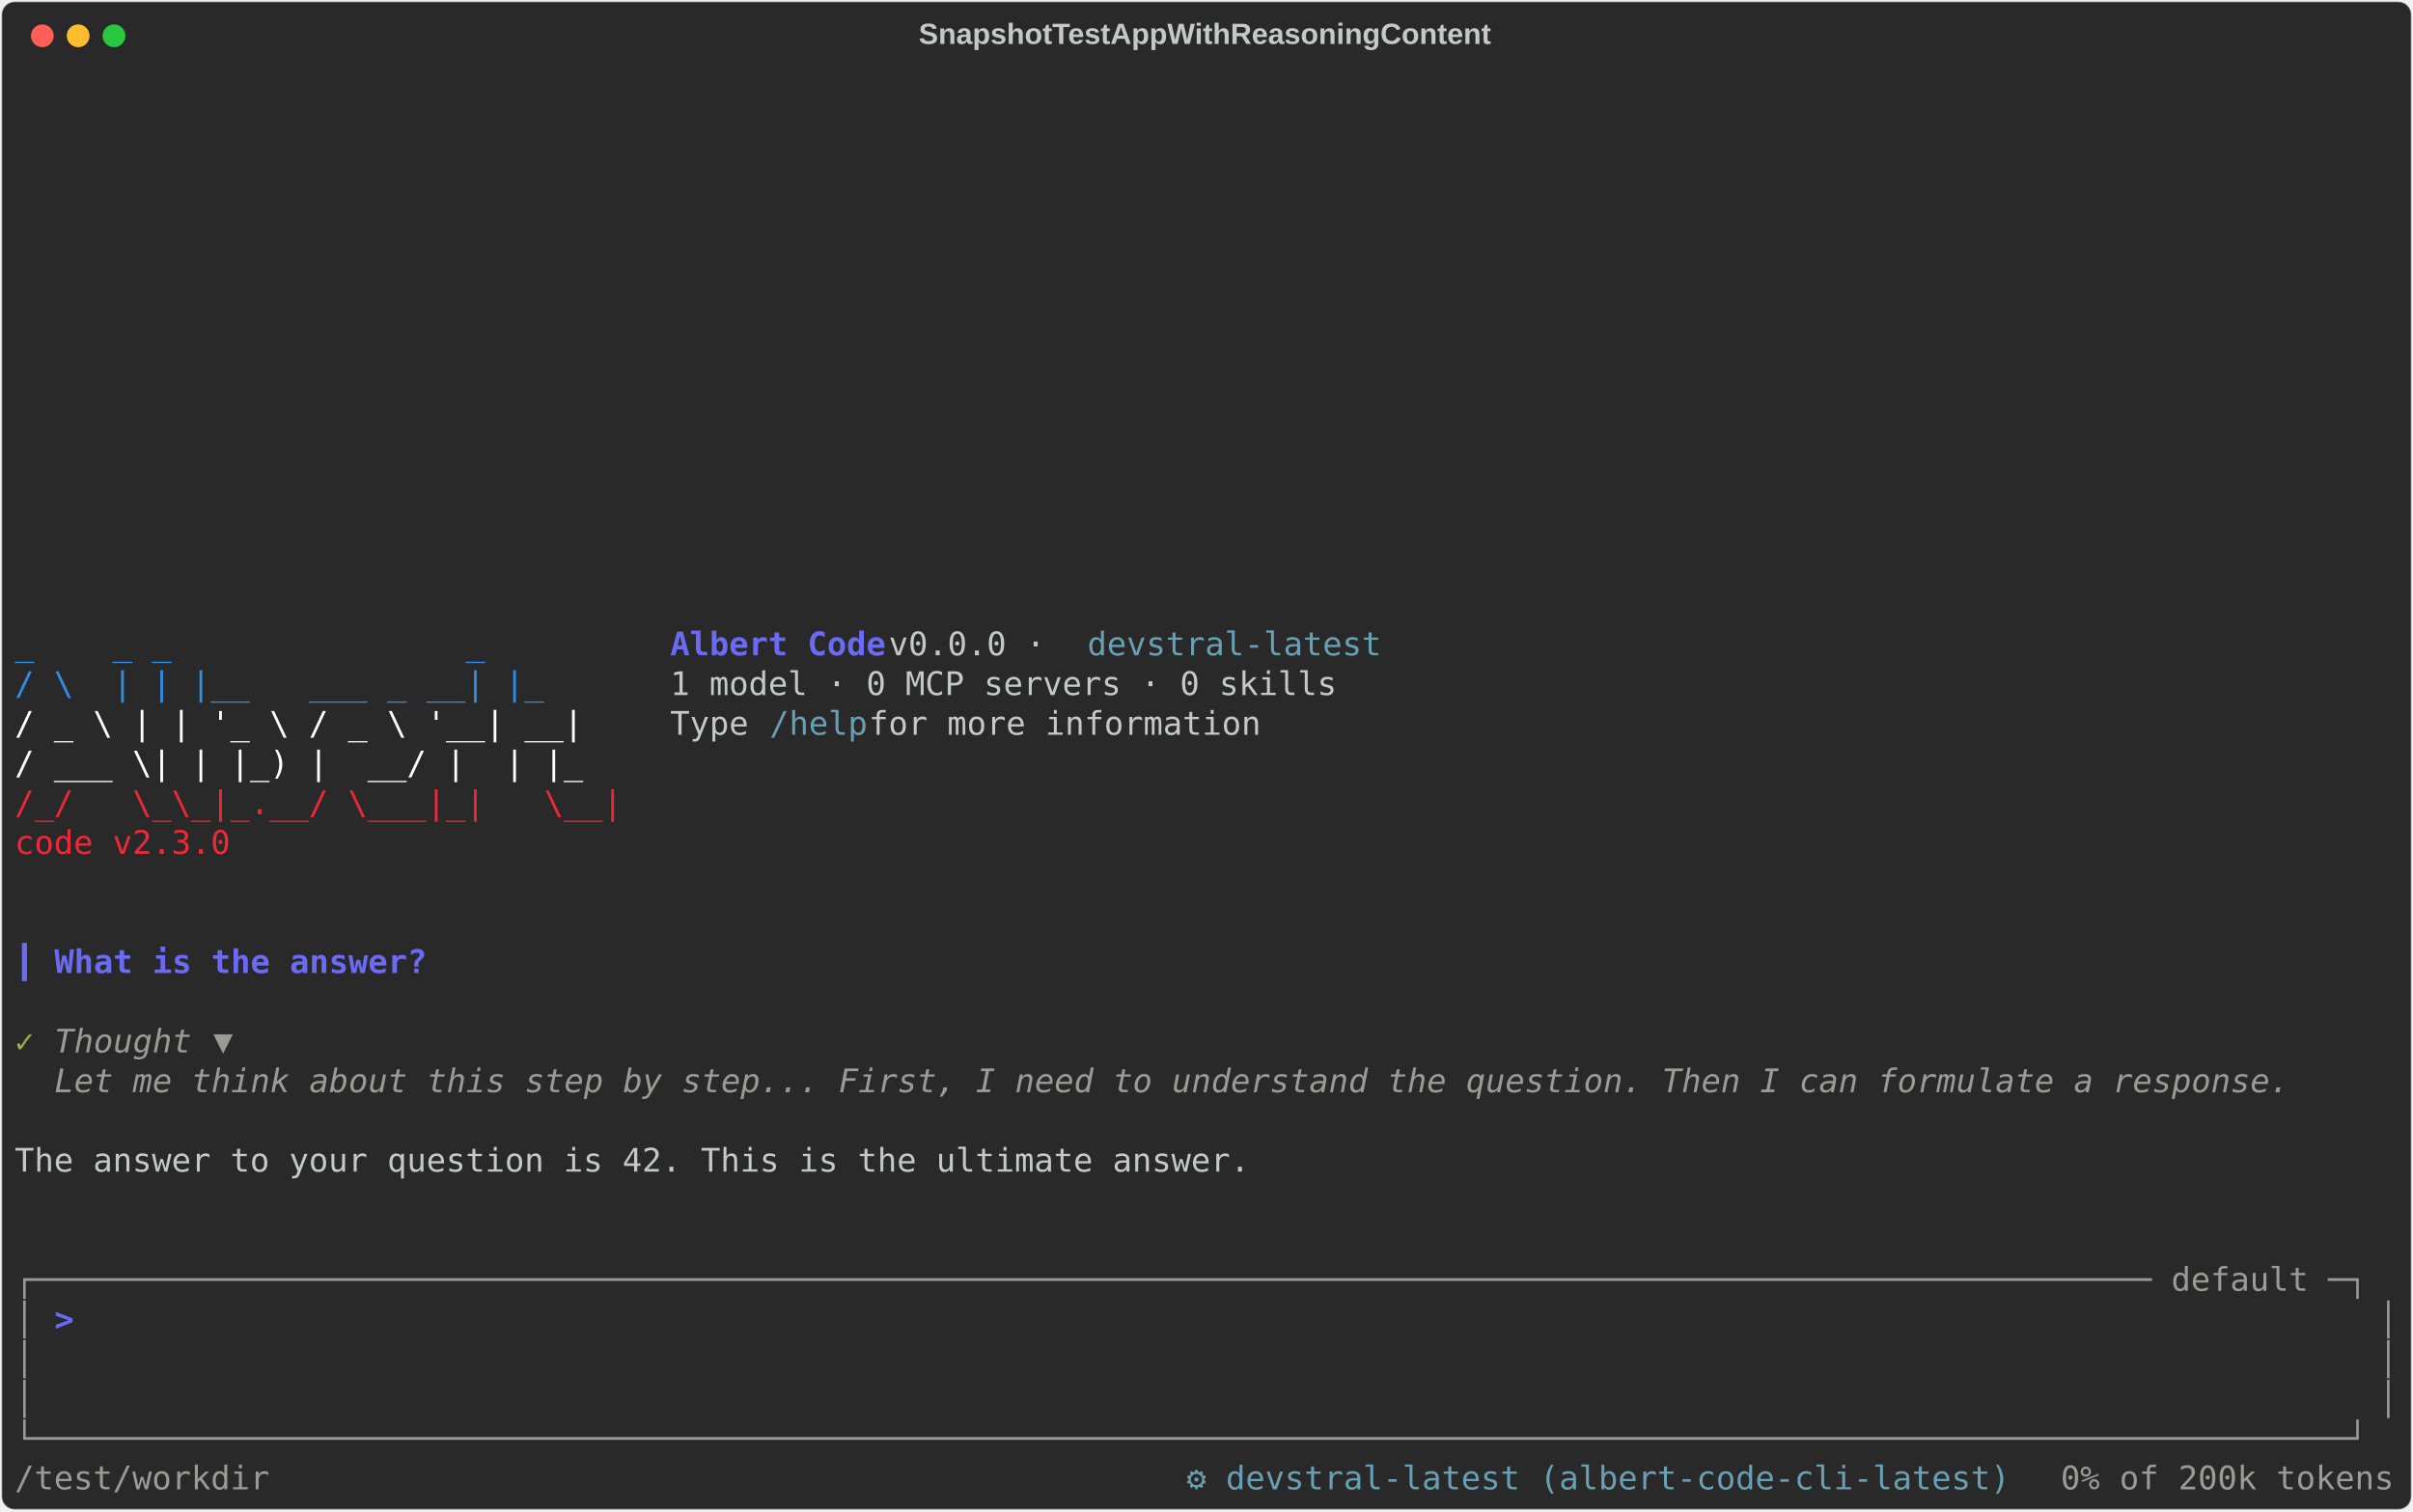
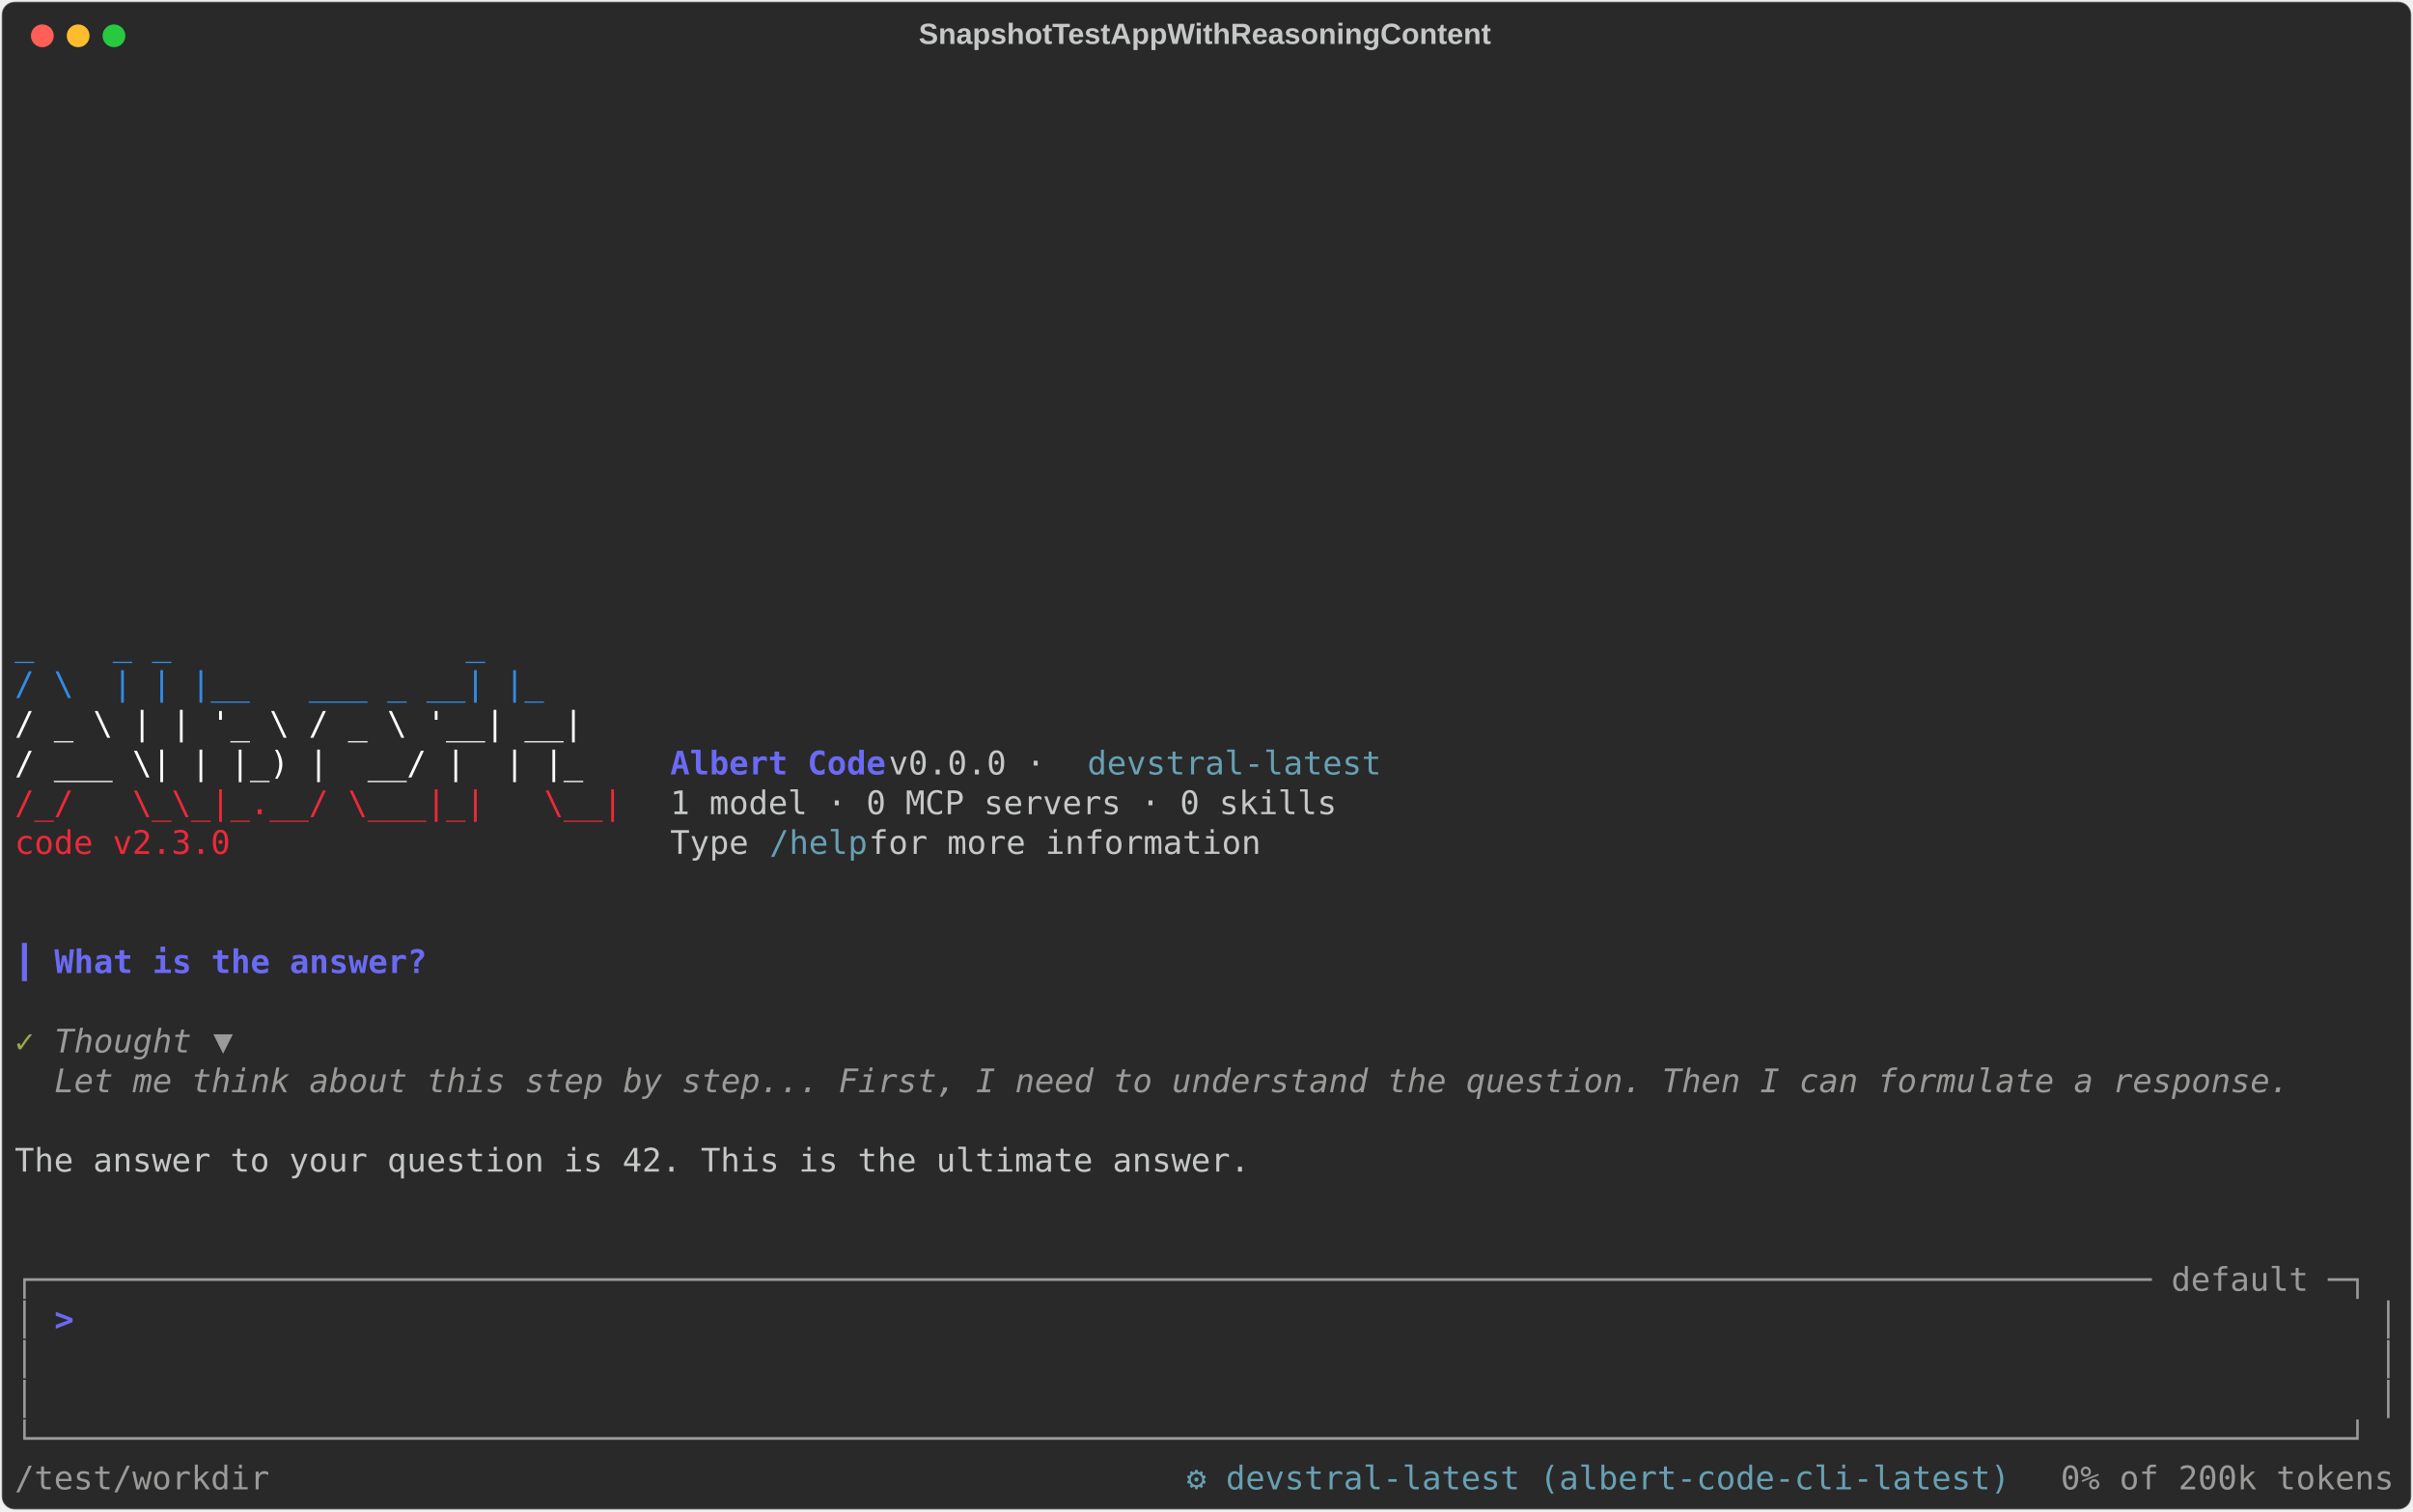
<svg xmlns="http://www.w3.org/2000/svg" class="rich-terminal" viewBox="0 0 1482 928.4">
  <style>

    @font-face {
        font-family: "Fira Code";
        src: local("FiraCode-Regular"),
                url("https://cdnjs.cloudflare.com/ajax/libs/firacode/6.2.0/woff2/FiraCode-Regular.woff2") format("woff2"),
                url("https://cdnjs.cloudflare.com/ajax/libs/firacode/6.2.0/woff/FiraCode-Regular.woff") format("woff");
        font-style: normal;
        font-weight: 400;
    }
    @font-face {
        font-family: "Fira Code";
        src: local("FiraCode-Bold"),
                url("https://cdnjs.cloudflare.com/ajax/libs/firacode/6.2.0/woff2/FiraCode-Bold.woff2") format("woff2"),
                url("https://cdnjs.cloudflare.com/ajax/libs/firacode/6.2.0/woff/FiraCode-Bold.woff") format("woff");
        font-style: bold;
        font-weight: 700;
    }

    .terminal-matrix {
        font-family: Fira Code, monospace;
        font-size: 20px;
        line-height: 24.4px;
        font-variant-east-asian: full-width;
    }

    .terminal-title {
        font-size: 18px;
        font-weight: bold;
        font-family: arial;
    }

    .terminal-r1 { fill: #c5c8c6 }
.terminal-r2 { fill: #318ce7 }
- .terminal-r3 { fill: #6a6af4;font-weight: bold }
- .terminal-r4 { fill: #68a0b3 }
- .terminal-r5 { fill: #ffffff }
+ .terminal-r3 { fill: #ffffff }
+ .terminal-r4 { fill: #6a6af4;font-weight: bold }
+ .terminal-r5 { fill: #68a0b3 }
.terminal-r6 { fill: #ed2939 }
.terminal-r7 { fill: #6a6af4 }
.terminal-r8 { fill: #98a84b }
.terminal-r9 { fill: #9a9b99;font-style: italic; }
.terminal-r10 { fill: #9a9b99 }
    </style>
  <defs>
    <clipPath id="terminal-clip-terminal">
      <rect x="0" y="0" width="1463.0" height="877.4" />
    </clipPath>
    <clipPath id="terminal-line-0">
      <rect x="0" y="1.5" width="1464" height="24.65" />
    </clipPath>
    <clipPath id="terminal-line-1">
      <rect x="0" y="25.9" width="1464" height="24.65" />
    </clipPath>
    <clipPath id="terminal-line-2">
      <rect x="0" y="50.3" width="1464" height="24.65" />
    </clipPath>
    <clipPath id="terminal-line-3">
      <rect x="0" y="74.7" width="1464" height="24.65" />
    </clipPath>
    <clipPath id="terminal-line-4">
      <rect x="0" y="99.1" width="1464" height="24.65" />
    </clipPath>
    <clipPath id="terminal-line-5">
      <rect x="0" y="123.5" width="1464" height="24.65" />
    </clipPath>
    <clipPath id="terminal-line-6">
      <rect x="0" y="147.9" width="1464" height="24.65" />
    </clipPath>
    <clipPath id="terminal-line-7">
      <rect x="0" y="172.3" width="1464" height="24.65" />
    </clipPath>
    <clipPath id="terminal-line-8">
      <rect x="0" y="196.7" width="1464" height="24.65" />
    </clipPath>
    <clipPath id="terminal-line-9">
      <rect x="0" y="221.1" width="1464" height="24.65" />
    </clipPath>
    <clipPath id="terminal-line-10">
      <rect x="0" y="245.5" width="1464" height="24.65" />
    </clipPath>
    <clipPath id="terminal-line-11">
      <rect x="0" y="269.9" width="1464" height="24.65" />
    </clipPath>
    <clipPath id="terminal-line-12">
      <rect x="0" y="294.3" width="1464" height="24.65" />
    </clipPath>
    <clipPath id="terminal-line-13">
      <rect x="0" y="318.7" width="1464" height="24.65" />
    </clipPath>
    <clipPath id="terminal-line-14">
      <rect x="0" y="343.1" width="1464" height="24.65" />
    </clipPath>
    <clipPath id="terminal-line-15">
      <rect x="0" y="367.5" width="1464" height="24.65" />
    </clipPath>
    <clipPath id="terminal-line-16">
      <rect x="0" y="391.9" width="1464" height="24.65" />
    </clipPath>
    <clipPath id="terminal-line-17">
      <rect x="0" y="416.3" width="1464" height="24.65" />
    </clipPath>
    <clipPath id="terminal-line-18">
      <rect x="0" y="440.7" width="1464" height="24.65" />
    </clipPath>
    <clipPath id="terminal-line-19">
      <rect x="0" y="465.1" width="1464" height="24.65" />
    </clipPath>
    <clipPath id="terminal-line-20">
      <rect x="0" y="489.5" width="1464" height="24.65" />
    </clipPath>
    <clipPath id="terminal-line-21">
      <rect x="0" y="513.9" width="1464" height="24.65" />
    </clipPath>
    <clipPath id="terminal-line-22">
      <rect x="0" y="538.3" width="1464" height="24.65" />
    </clipPath>
    <clipPath id="terminal-line-23">
      <rect x="0" y="562.7" width="1464" height="24.65" />
    </clipPath>
    <clipPath id="terminal-line-24">
      <rect x="0" y="587.1" width="1464" height="24.65" />
    </clipPath>
    <clipPath id="terminal-line-25">
      <rect x="0" y="611.5" width="1464" height="24.65" />
    </clipPath>
    <clipPath id="terminal-line-26">
      <rect x="0" y="635.9" width="1464" height="24.65" />
    </clipPath>
    <clipPath id="terminal-line-27">
      <rect x="0" y="660.3" width="1464" height="24.65" />
    </clipPath>
    <clipPath id="terminal-line-28">
      <rect x="0" y="684.7" width="1464" height="24.65" />
    </clipPath>
    <clipPath id="terminal-line-29">
      <rect x="0" y="709.1" width="1464" height="24.65" />
    </clipPath>
    <clipPath id="terminal-line-30">
      <rect x="0" y="733.5" width="1464" height="24.65" />
    </clipPath>
    <clipPath id="terminal-line-31">
      <rect x="0" y="757.9" width="1464" height="24.65" />
    </clipPath>
    <clipPath id="terminal-line-32">
      <rect x="0" y="782.3" width="1464" height="24.65" />
    </clipPath>
    <clipPath id="terminal-line-33">
      <rect x="0" y="806.7" width="1464" height="24.65" />
    </clipPath>
    <clipPath id="terminal-line-34">
      <rect x="0" y="831.1" width="1464" height="24.65" />
    </clipPath>
  </defs>
  <rect fill="#292929" stroke="rgba(255,255,255,0.35)" stroke-width="1" x="1" y="1" width="1480" height="926.4" rx="8" />
  <text class="terminal-title" fill="#c5c8c6" text-anchor="middle" x="740" y="27">SnapshotTestAppWithReasoningContent</text>
  <g transform="translate(26,22)">
    <circle cx="0" cy="0" r="7" fill="#ff5f57" />
    <circle cx="22" cy="0" r="7" fill="#febc2e" />
    <circle cx="44" cy="0" r="7" fill="#28c840" />
  </g>
  <g transform="translate(9, 41)" clip-path="url(#terminal-clip-terminal)">
    <g class="terminal-matrix">
      <text class="terminal-r1" x="1464" y="20" textLength="12.2" clip-path="url(#terminal-line-0)">
</text>
      <text class="terminal-r1" x="1464" y="44.4" textLength="12.2" clip-path="url(#terminal-line-1)">
</text>
      <text class="terminal-r1" x="1464" y="68.8" textLength="12.2" clip-path="url(#terminal-line-2)">
</text>
      <text class="terminal-r1" x="1464" y="93.2" textLength="12.2" clip-path="url(#terminal-line-3)">
</text>
      <text class="terminal-r1" x="1464" y="117.6" textLength="12.2" clip-path="url(#terminal-line-4)">
</text>
      <text class="terminal-r1" x="1464" y="142" textLength="12.2" clip-path="url(#terminal-line-5)">
</text>
      <text class="terminal-r1" x="1464" y="166.4" textLength="12.2" clip-path="url(#terminal-line-6)">
</text>
      <text class="terminal-r1" x="1464" y="190.8" textLength="12.2" clip-path="url(#terminal-line-7)">
</text>
      <text class="terminal-r1" x="1464" y="215.2" textLength="12.2" clip-path="url(#terminal-line-8)">
</text>
      <text class="terminal-r1" x="1464" y="239.6" textLength="12.2" clip-path="url(#terminal-line-9)">
</text>
      <text class="terminal-r1" x="1464" y="264" textLength="12.2" clip-path="url(#terminal-line-10)">
</text>
      <text class="terminal-r1" x="1464" y="288.4" textLength="12.2" clip-path="url(#terminal-line-11)">
</text>
      <text class="terminal-r1" x="1464" y="312.8" textLength="12.2" clip-path="url(#terminal-line-12)">
</text>
      <text class="terminal-r1" x="1464" y="337.2" textLength="12.2" clip-path="url(#terminal-line-13)">
</text>
      <text class="terminal-r2" x="0" y="361.6" textLength="378.2" clip-path="url(#terminal-line-14)">    _    _ _               _   </text>
-       <text class="terminal-r3" x="402.6" y="361.6" textLength="134.2" clip-path="url(#terminal-line-14)">Albert Code</text>
-       <text class="terminal-r1" x="536.8" y="361.6" textLength="122" clip-path="url(#terminal-line-14)"> v0.0.0 · </text>
-       <text class="terminal-r4" x="658.8" y="361.6" textLength="183" clip-path="url(#terminal-line-14)">devstral-latest</text>
      <text class="terminal-r1" x="1464" y="361.6" textLength="12.2" clip-path="url(#terminal-line-14)">
</text>
      <text class="terminal-r2" x="0" y="386" textLength="378.2" clip-path="url(#terminal-line-15)">   / \  | | |__   ___ _ __| |_ </text>
-       <text class="terminal-r1" x="402.6" y="386" textLength="414.8" clip-path="url(#terminal-line-15)">1 model · 0 MCP servers · 0 skills</text>
      <text class="terminal-r1" x="1464" y="386" textLength="12.2" clip-path="url(#terminal-line-15)">
</text>
-       <text class="terminal-r5" x="0" y="410.4" textLength="378.2" clip-path="url(#terminal-line-16)">  / _ \ | | '_ \ / _ \ '__| __|</text>
-       <text class="terminal-r1" x="402.6" y="410.4" textLength="61" clip-path="url(#terminal-line-16)">Type </text>
-       <text class="terminal-r4" x="463.6" y="410.4" textLength="61" clip-path="url(#terminal-line-16)">/help</text>
-       <text class="terminal-r1" x="524.6" y="410.4" textLength="256.2" clip-path="url(#terminal-line-16)"> for more information</text>
+       <text class="terminal-r3" x="0" y="410.4" textLength="378.2" clip-path="url(#terminal-line-16)">  / _ \ | | '_ \ / _ \ '__| __|</text>
      <text class="terminal-r1" x="1464" y="410.4" textLength="12.2" clip-path="url(#terminal-line-16)">
</text>
-       <text class="terminal-r5" x="0" y="434.8" textLength="378.2" clip-path="url(#terminal-line-17)"> / ___ \| | |_) |  __/ |  | |_ </text>
+       <text class="terminal-r3" x="0" y="434.8" textLength="378.2" clip-path="url(#terminal-line-17)"> / ___ \| | |_) |  __/ |  | |_ </text>
+       <text class="terminal-r4" x="402.6" y="434.8" textLength="134.2" clip-path="url(#terminal-line-17)">Albert Code</text>
+       <text class="terminal-r1" x="536.8" y="434.8" textLength="122" clip-path="url(#terminal-line-17)"> v0.0.0 · </text>
+       <text class="terminal-r5" x="658.8" y="434.8" textLength="183" clip-path="url(#terminal-line-17)">devstral-latest</text>
      <text class="terminal-r1" x="1464" y="434.8" textLength="12.2" clip-path="url(#terminal-line-17)">
</text>
      <text class="terminal-r6" x="0" y="459.2" textLength="378.2" clip-path="url(#terminal-line-18)">/_/   \_\_|_.__/ \___|_|   \__|</text>
+       <text class="terminal-r1" x="402.6" y="459.2" textLength="414.8" clip-path="url(#terminal-line-18)">1 model · 0 MCP servers · 0 skills</text>
      <text class="terminal-r1" x="1464" y="459.2" textLength="12.2" clip-path="url(#terminal-line-18)">
</text>
      <text class="terminal-r6" x="0" y="483.6" textLength="353.8" clip-path="url(#terminal-line-19)">                  code v2.3.0</text>
+       <text class="terminal-r1" x="402.6" y="483.6" textLength="61" clip-path="url(#terminal-line-19)">Type </text>
+       <text class="terminal-r5" x="463.6" y="483.6" textLength="61" clip-path="url(#terminal-line-19)">/help</text>
+       <text class="terminal-r1" x="524.6" y="483.6" textLength="256.2" clip-path="url(#terminal-line-19)"> for more information</text>
      <text class="terminal-r1" x="1464" y="483.6" textLength="12.2" clip-path="url(#terminal-line-19)">
</text>
      <text class="terminal-r1" x="1464" y="508" textLength="12.2" clip-path="url(#terminal-line-20)">
</text>
      <text class="terminal-r1" x="1464" y="532.4" textLength="12.2" clip-path="url(#terminal-line-21)">
</text>
      <text class="terminal-r7" x="0" y="556.8" textLength="12.2" clip-path="url(#terminal-line-22)">┃</text>
-       <text class="terminal-r3" x="24.4" y="556.8" textLength="231.8" clip-path="url(#terminal-line-22)">What is the answer?</text>
+       <text class="terminal-r4" x="24.4" y="556.8" textLength="231.8" clip-path="url(#terminal-line-22)">What is the answer?</text>
      <text class="terminal-r1" x="1464" y="556.8" textLength="12.2" clip-path="url(#terminal-line-22)">
</text>
      <text class="terminal-r1" x="1464" y="581.2" textLength="12.2" clip-path="url(#terminal-line-23)">
</text>
      <text class="terminal-r8" x="0" y="605.6" textLength="12.2" clip-path="url(#terminal-line-24)">✓</text>
      <text class="terminal-r9" x="24.4" y="605.6" textLength="85.4" clip-path="url(#terminal-line-24)">Thought</text>
      <text class="terminal-r9" x="122" y="605.6" textLength="12.2" clip-path="url(#terminal-line-24)">▼</text>
      <text class="terminal-r1" x="1464" y="605.6" textLength="12.2" clip-path="url(#terminal-line-24)">
</text>
      <text class="terminal-r9" x="24.4" y="630" textLength="1390.8" clip-path="url(#terminal-line-25)">Let me think about this step by step... First, I need to understand the question. Then I can formulate a response.</text>
      <text class="terminal-r1" x="1464" y="630" textLength="12.2" clip-path="url(#terminal-line-25)">
</text>
      <text class="terminal-r1" x="1464" y="654.4" textLength="12.2" clip-path="url(#terminal-line-26)">
</text>
      <text class="terminal-r1" x="0" y="678.8" textLength="768.6" clip-path="url(#terminal-line-27)">The answer to your question is 42. This is the ultimate answer.</text>
      <text class="terminal-r1" x="1464" y="678.8" textLength="12.2" clip-path="url(#terminal-line-27)">
</text>
      <text class="terminal-r1" x="1464" y="703.2" textLength="12.2" clip-path="url(#terminal-line-28)">
</text>
      <text class="terminal-r1" x="1464" y="727.6" textLength="12.2" clip-path="url(#terminal-line-29)">
</text>
      <text class="terminal-r10" x="0" y="752" textLength="1464" clip-path="url(#terminal-line-30)">┌──────────────────────────────────────────────────────────────────────────────────────────────────────────── default ─┐</text>
      <text class="terminal-r1" x="1464" y="752" textLength="12.2" clip-path="url(#terminal-line-30)">
</text>
      <text class="terminal-r10" x="0" y="776.4" textLength="12.2" clip-path="url(#terminal-line-31)">│</text>
-       <text class="terminal-r3" x="24.4" y="776.4" textLength="12.2" clip-path="url(#terminal-line-31)">&gt;</text>
+       <text class="terminal-r4" x="24.4" y="776.4" textLength="12.2" clip-path="url(#terminal-line-31)">&gt;</text>
      <text class="terminal-r10" x="1451.8" y="776.4" textLength="12.2" clip-path="url(#terminal-line-31)">│</text>
      <text class="terminal-r1" x="1464" y="776.4" textLength="12.2" clip-path="url(#terminal-line-31)">
</text>
      <text class="terminal-r10" x="0" y="800.8" textLength="12.2" clip-path="url(#terminal-line-32)">│</text>
      <text class="terminal-r10" x="1451.8" y="800.8" textLength="12.2" clip-path="url(#terminal-line-32)">│</text>
      <text class="terminal-r1" x="1464" y="800.8" textLength="12.2" clip-path="url(#terminal-line-32)">
</text>
      <text class="terminal-r10" x="0" y="825.2" textLength="12.2" clip-path="url(#terminal-line-33)">│</text>
      <text class="terminal-r10" x="1451.8" y="825.2" textLength="12.2" clip-path="url(#terminal-line-33)">│</text>
      <text class="terminal-r1" x="1464" y="825.2" textLength="12.2" clip-path="url(#terminal-line-33)">
</text>
      <text class="terminal-r10" x="0" y="849.6" textLength="1464" clip-path="url(#terminal-line-34)">└──────────────────────────────────────────────────────────────────────────────────────────────────────────────────────┘</text>
      <text class="terminal-r1" x="1464" y="849.6" textLength="12.2" clip-path="url(#terminal-line-34)">
</text>
      <text class="terminal-r10" x="0" y="874" textLength="158.6" clip-path="url(#terminal-line-35)">/test/workdir</text>
-       <text class="terminal-r4" x="719.8" y="874" textLength="512.4" clip-path="url(#terminal-line-35)">⚙ devstral-latest (albert-code-cli-latest)</text>
+       <text class="terminal-r5" x="719.8" y="874" textLength="512.4" clip-path="url(#terminal-line-35)">⚙ devstral-latest (albert-code-cli-latest)</text>
      <text class="terminal-r10" x="1256.6" y="874" textLength="207.4" clip-path="url(#terminal-line-35)">0% of 200k tokens</text>
    </g>
  </g>
</svg>
